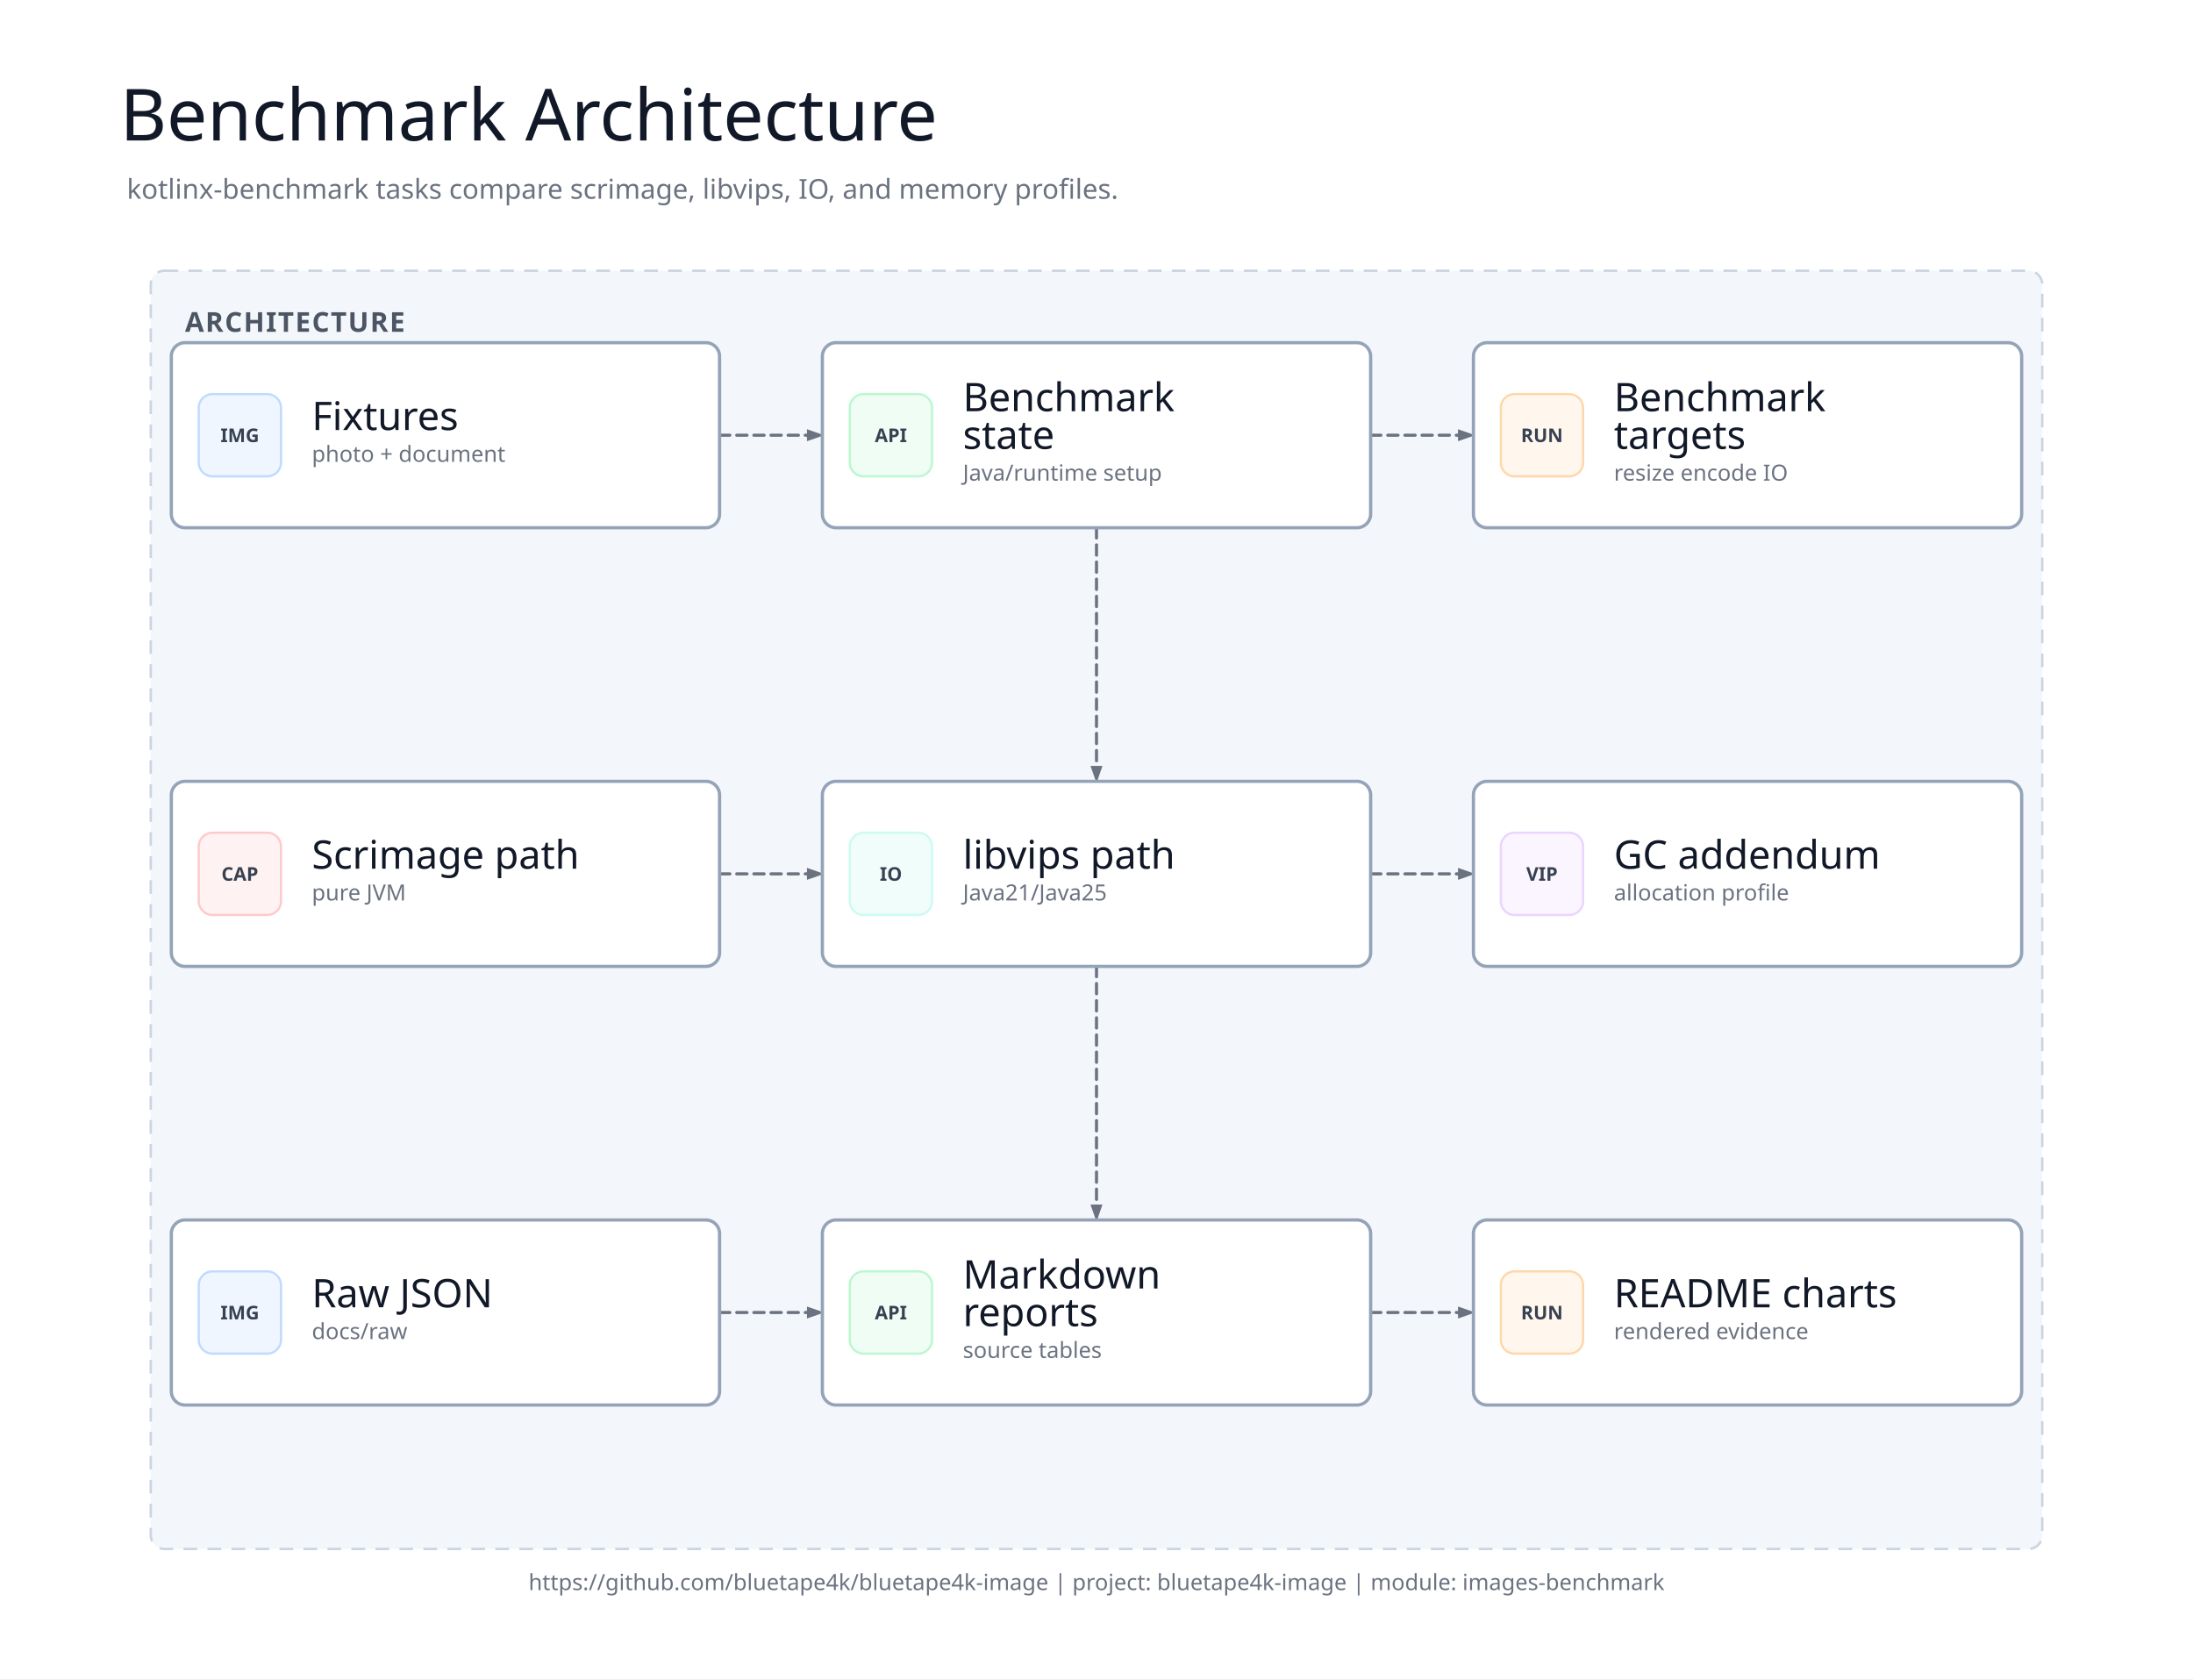
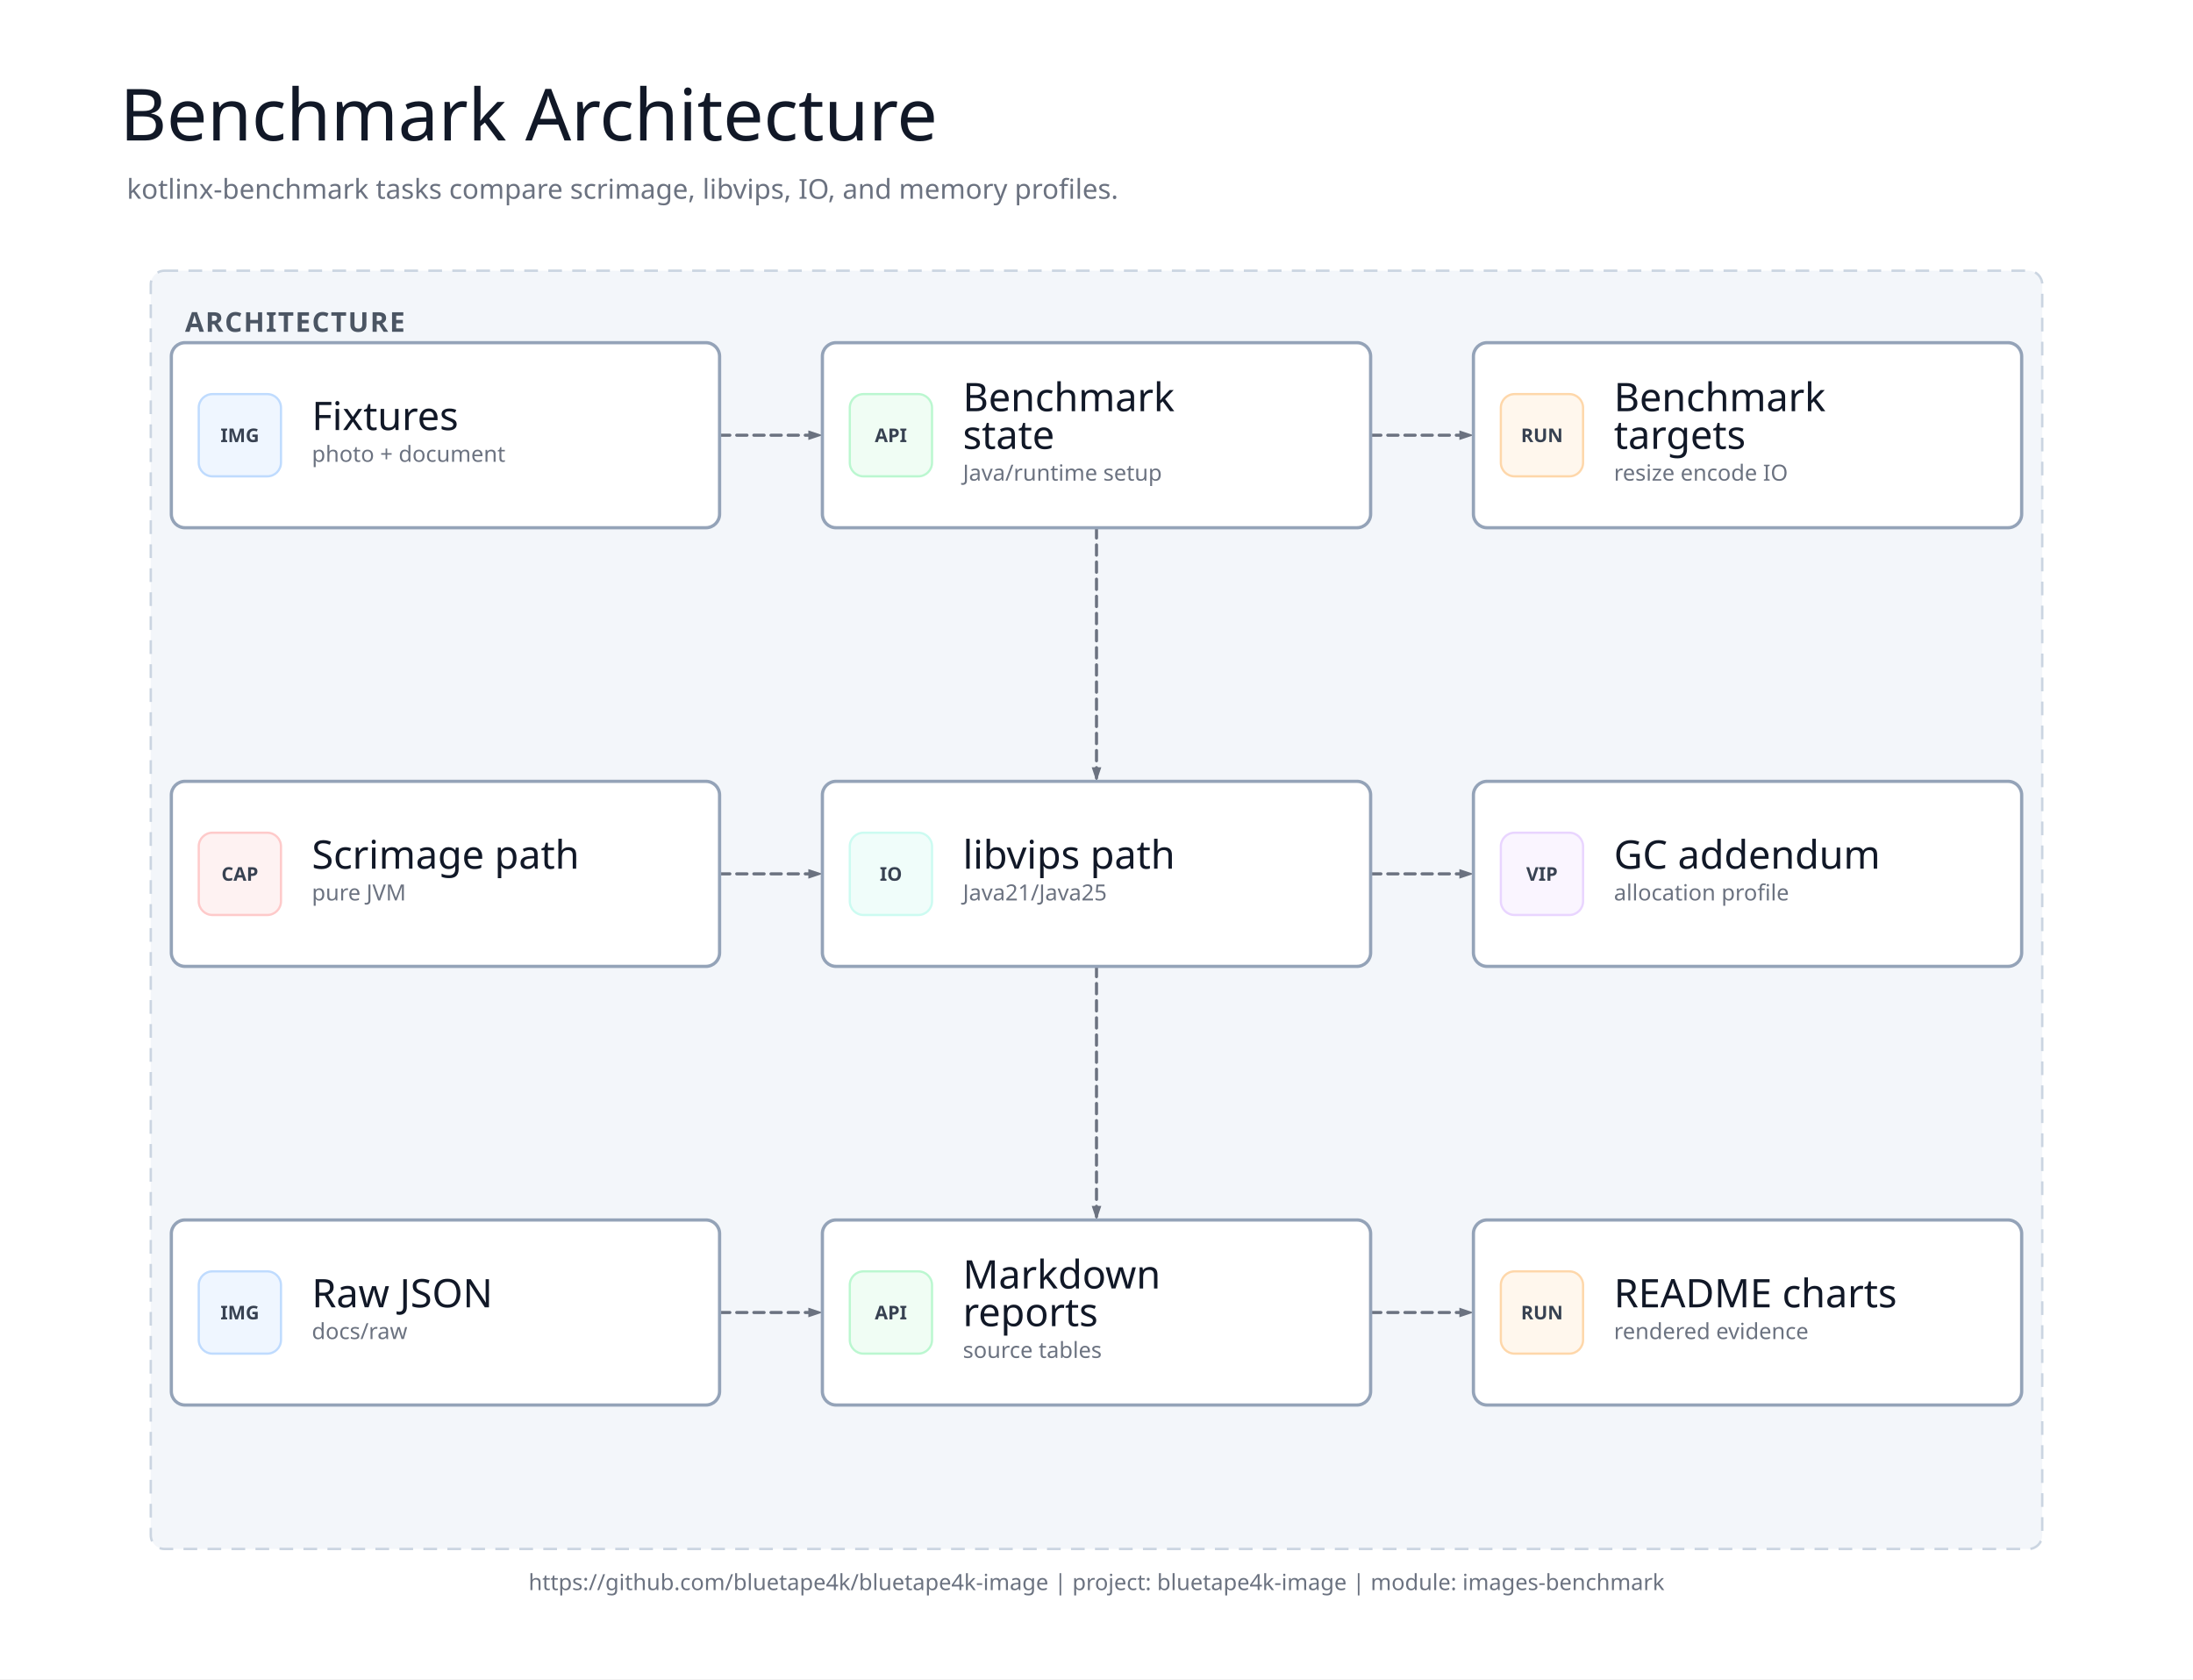
<svg xmlns="http://www.w3.org/2000/svg" width="1280" height="980" viewBox="0 0 1280 980" role="img" aria-label="Benchmark Architecture">
  <defs>
-     <marker markerUnits="userSpaceOnUse" id="arrow-blue" markerWidth="10" markerHeight="7" refX="9" refY="3.5" orient="auto">
-       <polygon points="0 0, 10 3.5, 0 7" fill="#2563eb" stroke="#2563eb" stroke-width="0" stroke-dasharray="none" style="stroke-dasharray:none" />
+     <marker markerUnits="userSpaceOnUse" id="arrow-blue" markerWidth="10" markerHeight="10" refX="9" refY="3.5" orient="auto" viewBox="0 0 10 7" data-role="secondary" data-tip-direction="positive-x">
+       <path d="M 0.8 0.7 L 9.2 3.5 L 0.8 6.3 Z" fill="#2563eb" stroke="#2563eb" stroke-width="0" stroke-dasharray="none" />
    </marker>
-     <marker markerUnits="userSpaceOnUse" id="arrow-green" markerWidth="10" markerHeight="7" refX="9" refY="3.5" orient="auto">
-       <polygon points="0 0, 10 3.5, 0 7" fill="#16a34a" stroke="#16a34a" stroke-width="0" stroke-dasharray="none" style="stroke-dasharray:none" />
+     <marker markerUnits="userSpaceOnUse" id="arrow-green" markerWidth="10" markerHeight="10" refX="9" refY="3.5" orient="auto" viewBox="0 0 10 7" data-role="secondary" data-tip-direction="positive-x">
+       <path d="M 0.8 0.7 L 9.2 3.5 L 0.8 6.3 Z" fill="#16a34a" stroke="#16a34a" stroke-width="0" stroke-dasharray="none" />
    </marker>
-     <marker markerUnits="userSpaceOnUse" id="arrow-orange" markerWidth="10" markerHeight="7" refX="9" refY="3.5" orient="auto">
-       <polygon points="0 0, 10 3.5, 0 7" fill="#ea580c" stroke="#ea580c" stroke-width="0" stroke-dasharray="none" style="stroke-dasharray:none" />
+     <marker markerUnits="userSpaceOnUse" id="arrow-orange" markerWidth="10" markerHeight="10" refX="9" refY="3.5" orient="auto" viewBox="0 0 10 7" data-role="secondary" data-tip-direction="positive-x">
+       <path d="M 0.8 0.7 L 9.2 3.5 L 0.8 6.3 Z" fill="#ea580c" stroke="#ea580c" stroke-width="0" stroke-dasharray="none" />
    </marker>
-     <marker markerUnits="userSpaceOnUse" id="arrow-purple" markerWidth="10" markerHeight="7" refX="9" refY="3.5" orient="auto">
-       <polygon points="0 0, 10 3.5, 0 7" fill="#9333ea" stroke="#9333ea" stroke-width="0" stroke-dasharray="none" style="stroke-dasharray:none" />
+     <marker markerUnits="userSpaceOnUse" id="arrow-purple" markerWidth="10" markerHeight="10" refX="9" refY="3.5" orient="auto" viewBox="0 0 10 7" data-role="secondary" data-tip-direction="positive-x">
+       <path d="M 0.8 0.7 L 9.2 3.5 L 0.8 6.3 Z" fill="#9333ea" stroke="#9333ea" stroke-width="0" stroke-dasharray="none" />
    </marker>
-     <marker markerUnits="userSpaceOnUse" id="arrow-gray" markerWidth="10" markerHeight="7" refX="9" refY="3.5" orient="auto">
-       <polygon points="0 0, 10 3.5, 0 7" fill="#6b7280" stroke="#6b7280" stroke-width="0" stroke-dasharray="none" style="stroke-dasharray:none" />
+     <marker markerUnits="userSpaceOnUse" id="arrow-gray" markerWidth="10" markerHeight="10" refX="9" refY="3.5" orient="auto" viewBox="0 0 10 7" data-role="secondary" data-tip-direction="positive-x">
+       <path d="M 0.8 0.7 L 9.2 3.5 L 0.8 6.3 Z" fill="#6b7280" stroke="#6b7280" stroke-width="0" stroke-dasharray="none" />
    </marker>
    <style>
    .canvas{fill:#ffffff}.panel{fill:#f3f6fa;stroke:#cbd5e1;stroke-width:1.4;stroke-dasharray:8 6}.chart-panel{fill:#ffffff;stroke:#bfdbfe;stroke-width:1.7}.card{fill:#ffffff;stroke:#94a3b8;stroke-width:1.9}.badge-text{font-family:"Comic Mono";font-size:11px;fill:#374151;font-weight:700}
    .edge-blue{stroke:#2563eb;stroke-width:2.1;fill:none;marker-end:url(#arrow-blue);stroke-linecap:round;stroke-linejoin:round}.edge-green{stroke:#16a34a;stroke-width:2.1;fill:none;marker-end:url(#arrow-green);stroke-linecap:round;stroke-linejoin:round}.edge-orange{stroke:#ea580c;stroke-width:2;fill:none;marker-end:url(#arrow-orange);stroke-linecap:round;stroke-linejoin:round}.edge-purple{stroke:#9333ea;stroke-width:2;fill:none;marker-end:url(#arrow-purple);stroke-linecap:round;stroke-linejoin:round}.edge-gray{stroke:#6b7280;stroke-width:1.8;fill:none;marker-end:url(#arrow-gray);stroke-linecap:round;stroke-linejoin:round;stroke-dasharray:6 4}.dashed{stroke-dasharray:6 4}
    .title{font-family:"Architects Daughter";font-size:42px;fill:#111827;font-weight:400}.subtitle{font-family:"Comic Mono";font-size:16px;fill:#6b7280;font-weight:400}.card-title{font-family:"Architects Daughter";font-size:23px;fill:#111827;font-weight:400}.detail,.label,.note,.axis,.value{font-family:"Comic Mono";fill:#6b7280;font-weight:400}.detail{font-size:13px}.label{font-size:12px}.note{font-size:13px}.axis{font-size:14px}.value{font-size:14px}.panel-title{font-family:"Comic Mono";font-size:16px;fill:#4b5563;font-weight:700;letter-spacing:0.8px}
  </style>
  </defs>
  <rect class="canvas" width="1280" height="980" />
  <text class="title" x="70" y="82">Benchmark Architecture</text>
  <text class="subtitle" x="74" y="116">kotlinx-benchmark tasks compare scrimage, libvips, IO, and memory profiles.</text>
  <rect class="panel" x="88" y="158" width="1104" height="746" rx="8" />
  <text class="panel-title" x="108" y="188" dominant-baseline="middle">ARCHITECTURE</text>
  <g id="edges">
    <path data-connector="true" class="edge-gray" d="M 420 254 L 480 254" />
    <path data-connector="true" class="edge-gray" d="M 800 254 L 860 254" />
    <path data-connector="true" class="edge-gray" d="M 420 510 L 480 510" />
    <path data-connector="true" class="edge-gray" d="M 800 510 L 860 510" />
    <path data-connector="true" class="edge-gray" d="M 640 308 L 640 456" />
    <path data-connector="true" class="edge-gray" d="M 420 766 L 480 766" />
    <path data-connector="true" class="edge-gray" d="M 800 766 L 860 766" />
    <path data-connector="true" class="edge-gray" d="M 640 564 L 640 712" />
  </g>
  <g id="cards">
    <g id="fixtures">
      <rect class="card" x="100" y="200" width="320" height="108" rx="8" />
      <rect x="116" y="230" width="48" height="48" rx="8" fill="#eff6ff" stroke="#bfdbfe" stroke-width="1.3" />
      <text class="badge-text" x="140" y="258" text-anchor="middle">IMG</text>
      <text class="card-title" x="182" y="243.0" dominant-baseline="middle">Fixtures</text>
      <text class="detail" x="182" y="265.0" dominant-baseline="middle">photo + document</text>
    </g>
    <g id="state">
      <rect class="card" x="480" y="200" width="320" height="108" rx="8" />
      <rect x="496" y="230" width="48" height="48" rx="8" fill="#f0fdf4" stroke="#bbf7d0" stroke-width="1.3" />
      <text class="badge-text" x="520" y="258" text-anchor="middle">API</text>
      <text class="card-title" x="562" y="232.0" dominant-baseline="middle">Benchmark</text>
      <text class="card-title" x="562" y="254.0" dominant-baseline="middle">state</text>
      <text class="detail" x="562" y="276.0" dominant-baseline="middle">Java/runtime setup</text>
    </g>
    <g id="targets">
      <rect class="card" x="860" y="200" width="320" height="108" rx="8" />
      <rect x="876" y="230" width="48" height="48" rx="8" fill="#fff7ed" stroke="#fed7aa" stroke-width="1.3" />
      <text class="badge-text" x="900" y="258" text-anchor="middle">RUN</text>
      <text class="card-title" x="942" y="232.0" dominant-baseline="middle">Benchmark</text>
      <text class="card-title" x="942" y="254.0" dominant-baseline="middle">targets</text>
      <text class="detail" x="942" y="276.0" dominant-baseline="middle">resize encode IO</text>
    </g>
    <g id="scrimage">
      <rect class="card" x="100" y="456" width="320" height="108" rx="8" />
      <rect x="116" y="486" width="48" height="48" rx="8" fill="#fef2f2" stroke="#fecaca" stroke-width="1.3" />
      <text class="badge-text" x="140" y="514" text-anchor="middle">CAP</text>
      <text class="card-title" x="182" y="499.0" dominant-baseline="middle">Scrimage path</text>
      <text class="detail" x="182" y="521.0" dominant-baseline="middle">pure JVM</text>
    </g>
    <g id="vips">
      <rect class="card" x="480" y="456" width="320" height="108" rx="8" />
      <rect x="496" y="486" width="48" height="48" rx="8" fill="#f0fdfa" stroke="#ccfbf1" stroke-width="1.3" />
      <text class="badge-text" x="520" y="514" text-anchor="middle">IO</text>
      <text class="card-title" x="562" y="499.0" dominant-baseline="middle">libvips path</text>
      <text class="detail" x="562" y="521.0" dominant-baseline="middle">Java21/Java25</text>
    </g>
    <g id="gc">
      <rect class="card" x="860" y="456" width="320" height="108" rx="8" />
      <rect x="876" y="486" width="48" height="48" rx="8" fill="#faf5ff" stroke="#e9d5ff" stroke-width="1.3" />
      <text class="badge-text" x="900" y="514" text-anchor="middle">VIP</text>
      <text class="card-title" x="942" y="499.0" dominant-baseline="middle">GC addendum</text>
      <text class="detail" x="942" y="521.0" dominant-baseline="middle">allocation profile</text>
    </g>
    <g id="json">
      <rect class="card" x="100" y="712" width="320" height="108" rx="8" />
      <rect x="116" y="742" width="48" height="48" rx="8" fill="#eff6ff" stroke="#bfdbfe" stroke-width="1.3" />
      <text class="badge-text" x="140" y="770" text-anchor="middle">IMG</text>
      <text class="card-title" x="182" y="755.0" dominant-baseline="middle">Raw JSON</text>
      <text class="detail" x="182" y="777.0" dominant-baseline="middle">docs/raw</text>
    </g>
    <g id="reports">
      <rect class="card" x="480" y="712" width="320" height="108" rx="8" />
      <rect x="496" y="742" width="48" height="48" rx="8" fill="#f0fdf4" stroke="#bbf7d0" stroke-width="1.3" />
      <text class="badge-text" x="520" y="770" text-anchor="middle">API</text>
      <text class="card-title" x="562" y="744.0" dominant-baseline="middle">Markdown</text>
      <text class="card-title" x="562" y="766.0" dominant-baseline="middle">reports</text>
      <text class="detail" x="562" y="788.0" dominant-baseline="middle">source tables</text>
    </g>
    <g id="charts">
      <rect class="card" x="860" y="712" width="320" height="108" rx="8" />
      <rect x="876" y="742" width="48" height="48" rx="8" fill="#fff7ed" stroke="#fed7aa" stroke-width="1.3" />
      <text class="badge-text" x="900" y="770" text-anchor="middle">RUN</text>
      <text class="card-title" x="942" y="755.0" dominant-baseline="middle">README charts</text>
      <text class="detail" x="942" y="777.0" dominant-baseline="middle">rendered evidence</text>
    </g>
  </g>
  <text class="note" x="640.0" y="928" text-anchor="middle">https://github.com/bluetape4k/bluetape4k-image | project: bluetape4k-image | module: images-benchmark</text>
</svg>
